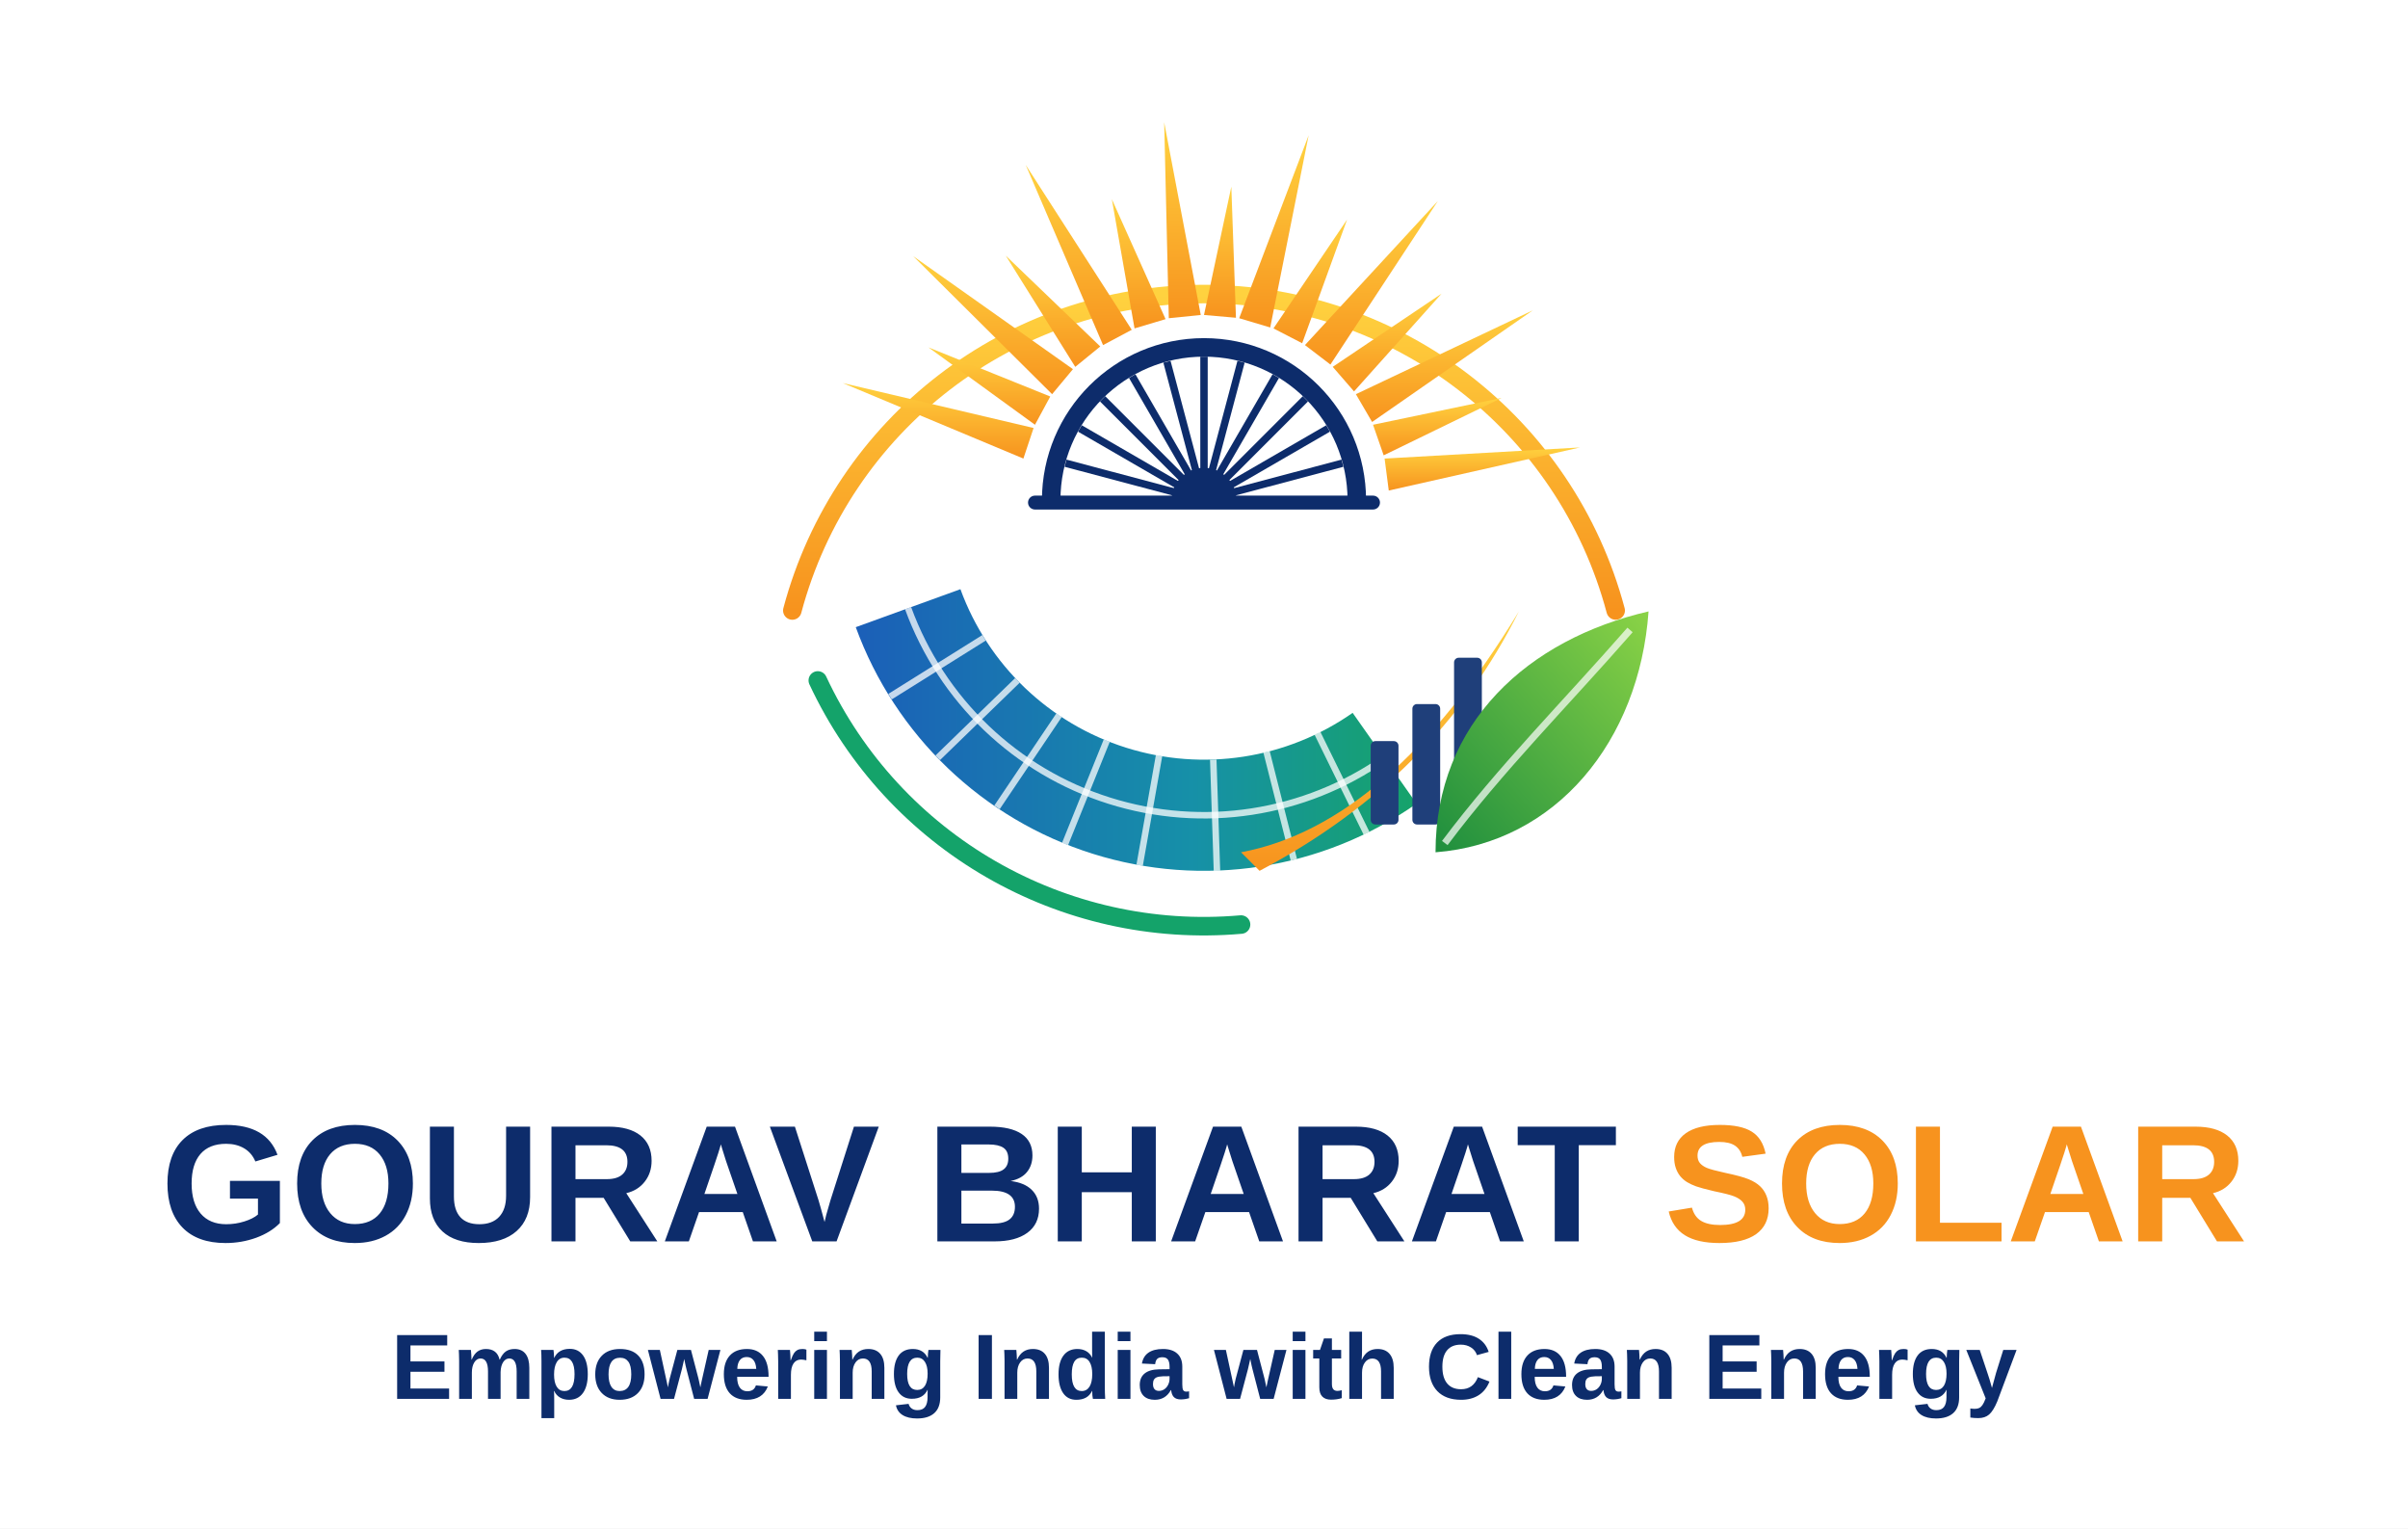
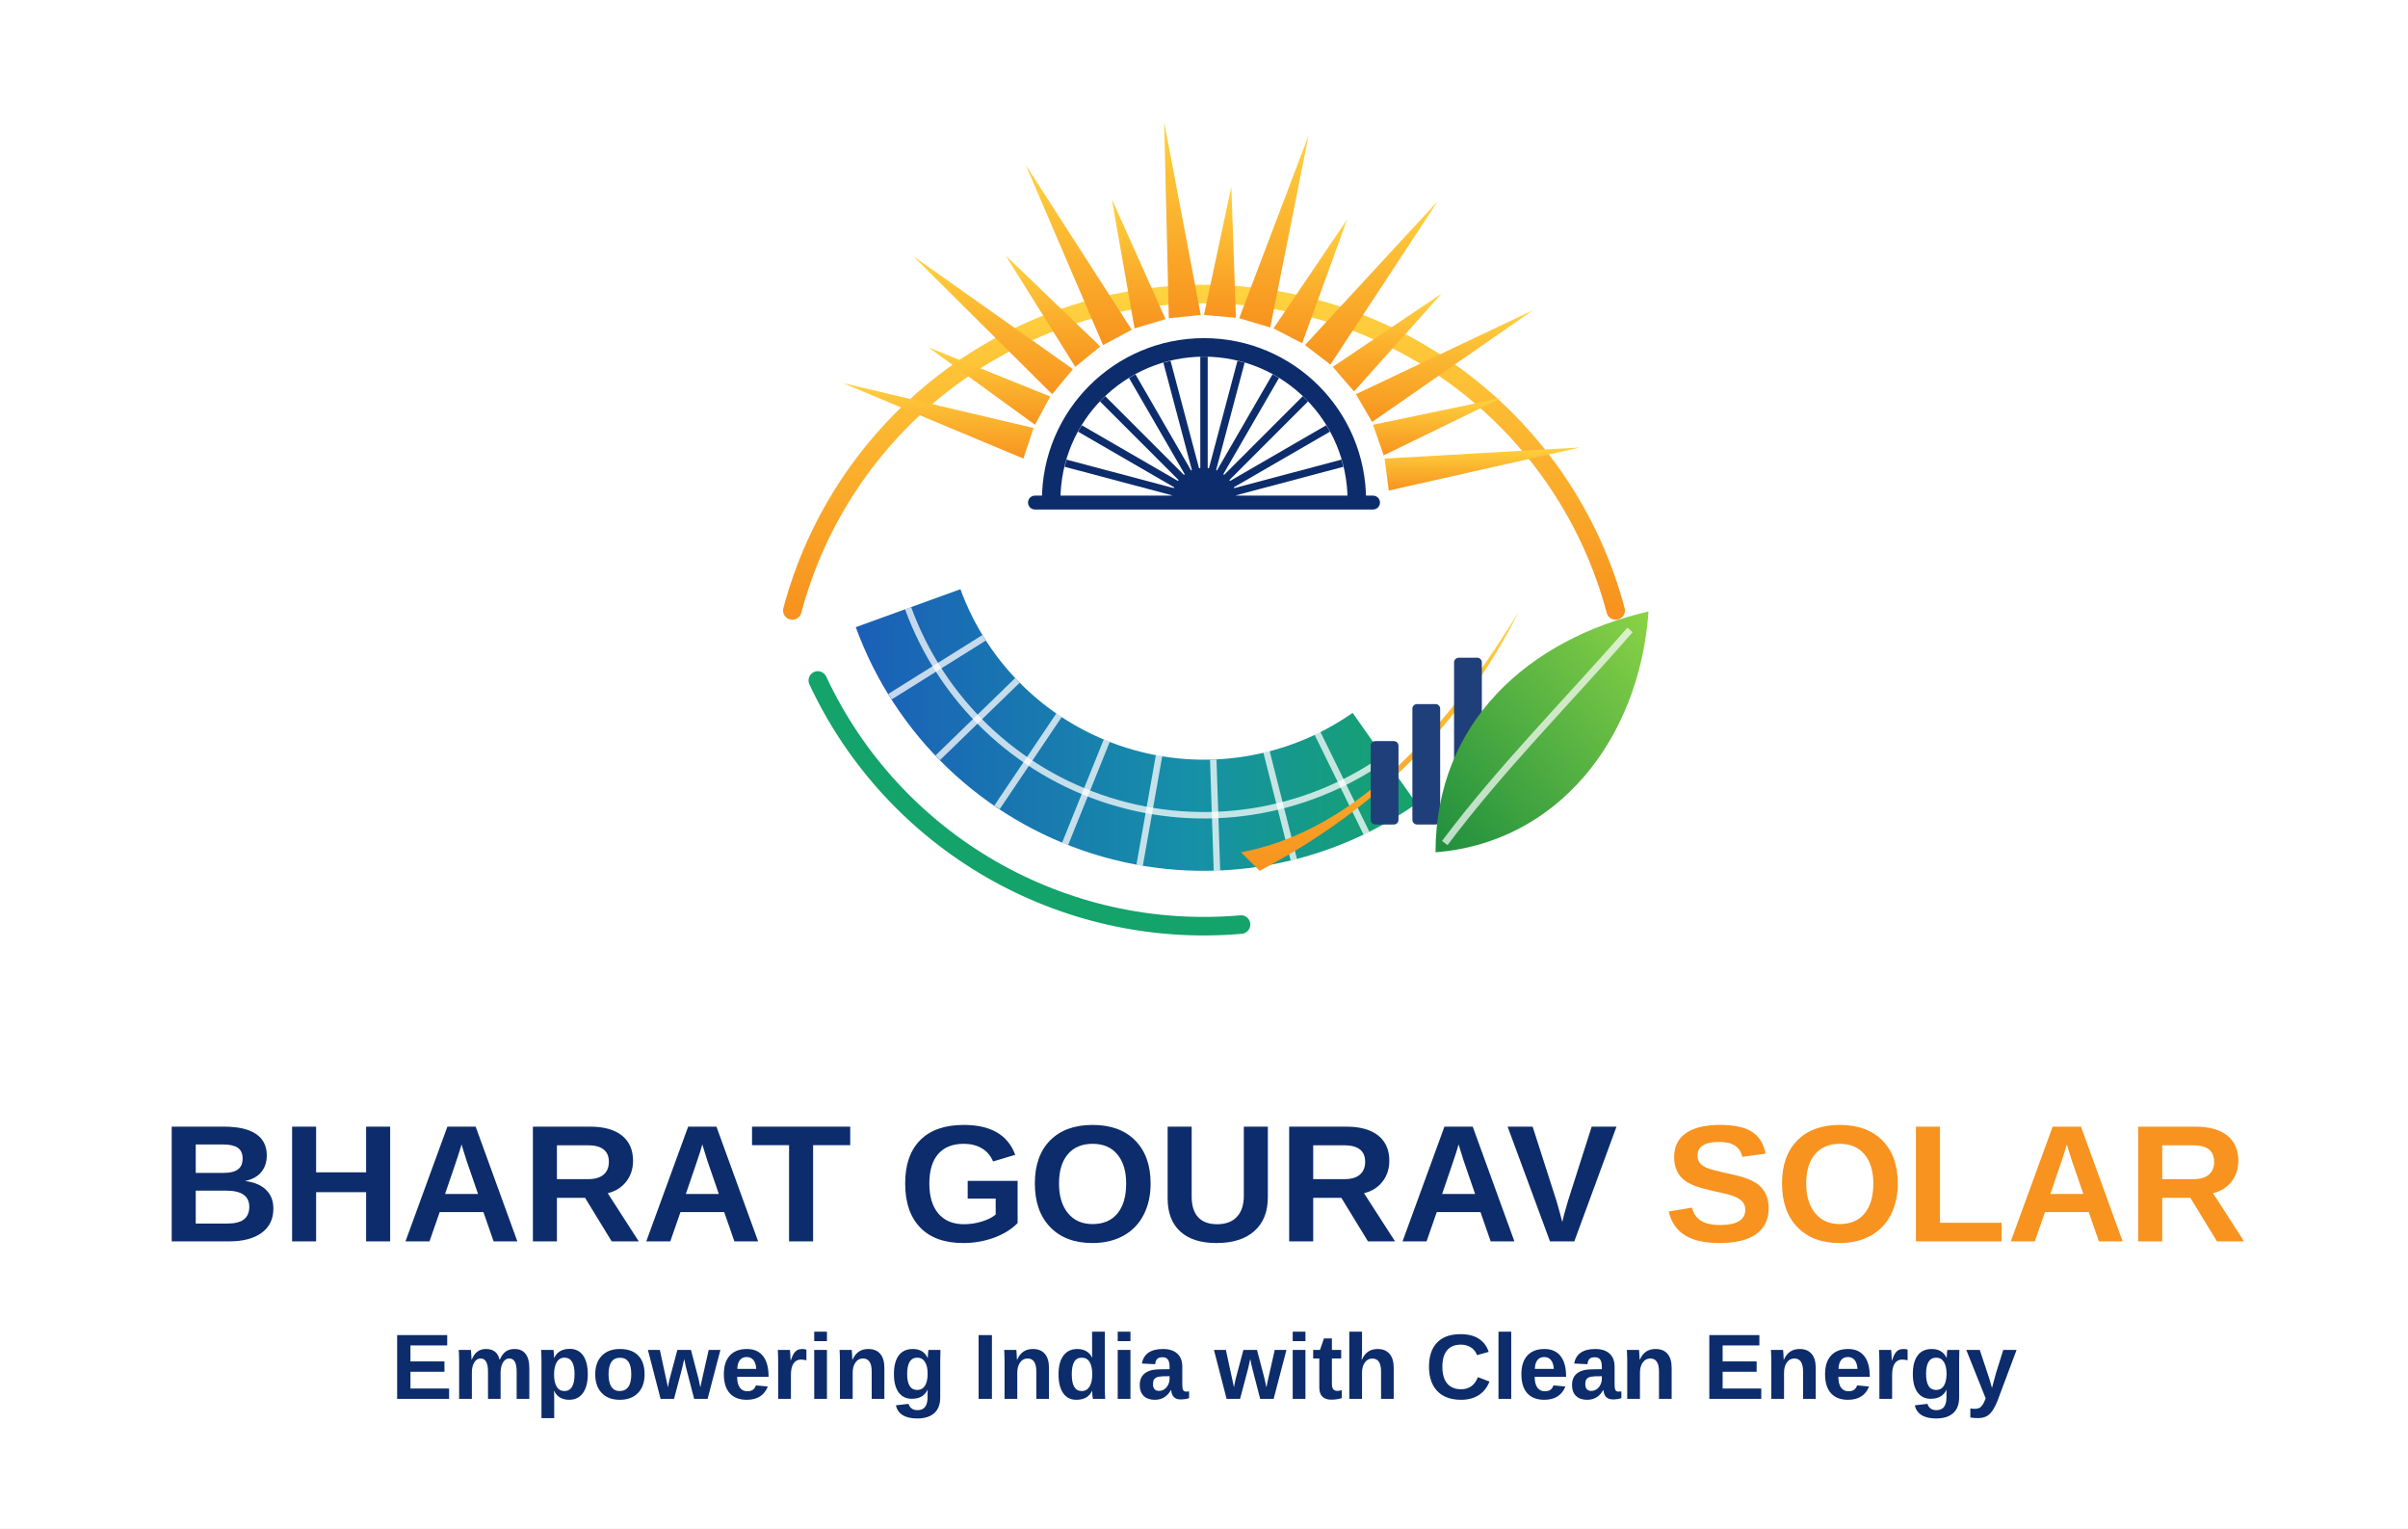
<svg xmlns="http://www.w3.org/2000/svg" viewBox="0 0 520 330">
  <rect width="520" height="330" fill="#fff" />
  <g transform="translate(160,8)">
    <defs>
      <linearGradient id="gSun" x1="0" y1="0" x2="0" y2="1">
        <stop offset="0" stop-color="#ffd23f" />
        <stop offset="1" stop-color="#f7931e" />
      </linearGradient>
      <linearGradient id="gPanel" x1="0" y1="0" x2="1" y2="0">
        <stop offset="0" stop-color="#1b5fb8" />
        <stop offset=".6" stop-color="#1690a8" />
        <stop offset="1" stop-color="#16a36a" />
      </linearGradient>
      <linearGradient id="gLeaf" x1="0" y1="1" x2="1" y2="0">
        <stop offset="0" stop-color="#1e8e3e" />
        <stop offset="1" stop-color="#8bd346" />
      </linearGradient>
    </defs>
    <path d="M11.1,123.8 A92,92 0 0 1 188.9,123.8" fill="none" stroke="url(#gSun)" stroke-width="4" stroke-linecap="round" />
    <path d="M16.6,138.9 A92,92 0 0 0 108.0,191.6" fill="none" stroke="#14a36a" stroke-width="4" stroke-linecap="round" />
    <g fill="url(#gSun)">
      <polygon points="139.9,97.9 181.2,88.6 139.0,91.0" />
      <polygon points="138.8,90.3 164.3,77.9 136.5,83.7" />
      <polygon points="136.3,83.1 171.0,59.0 132.8,77.1" />
      <polygon points="132.4,76.5 151.3,55.4 127.8,71.2" />
      <polygon points="127.3,70.7 150.5,35.4 121.8,66.5" />
      <polygon points="121.2,66.1 130.9,39.4 115.0,62.9" />
      <polygon points="114.3,62.7 122.6,21.2 107.6,60.7" />
      <polygon points="106.9,60.6 105.9,32.3 100.0,60.0" />
      <polygon points="99.3,60.0 91.4,18.4 92.4,60.7" />
      <polygon points="91.7,60.9 80.1,35.0 85.0,62.9" />
      <polygon points="84.4,63.2 61.5,27.6 78.2,66.5" />
      <polygon points="77.6,66.8 57.2,47.2 72.2,71.2" />
      <polygon points="71.7,71.7 37.2,47.3 67.2,77.1" />
      <polygon points="66.8,77.6 40.5,67.0 63.5,83.7" />
      <polygon points="63.2,84.4 22.0,74.7 61.0,91.0" />
    </g>
    <path d="M65,100 A35,35 0 0 1 135,100 Z" fill="#fff" />
    <path d="M67,100 A33,33 0 0 1 133,100" fill="none" stroke="#0d2c6b" stroke-width="4" />
    <g stroke="#0d2c6b" stroke-width="1.6">
      <line x1="106.0" y1="100.0" x2="131.0" y2="100.0" />
      <line x1="105.8" y1="98.4" x2="129.9" y2="92.0" />
      <line x1="105.2" y1="97.0" x2="126.8" y2="84.5" />
      <line x1="104.2" y1="95.8" x2="121.9" y2="78.1" />
      <line x1="103.0" y1="94.8" x2="115.5" y2="73.2" />
      <line x1="101.6" y1="94.2" x2="108.0" y2="70.1" />
      <line x1="100.0" y1="94.0" x2="100.0" y2="69.0" />
      <line x1="98.4" y1="94.2" x2="92.0" y2="70.1" />
      <line x1="97.0" y1="94.8" x2="84.5" y2="73.2" />
      <line x1="95.8" y1="95.8" x2="78.1" y2="78.1" />
      <line x1="94.8" y1="97.0" x2="73.2" y2="84.5" />
      <line x1="94.2" y1="98.4" x2="70.1" y2="92.0" />
      <line x1="94.0" y1="100.0" x2="69.0" y2="100.0" />
    </g>
    <path d="M93,100 A7,7 0 0 1 107,100 Z" fill="#0d2c6b" />
    <rect x="62" y="99" width="76" height="3" rx="1.5" fill="#0d2c6b" />
    <path d="M24.8,127.4 A80,80 0 0 0 145.9,165.5 L132.1,145.9 A56,56 0 0 1 47.4,119.2 Z" fill="url(#gPanel)" />
    <g stroke="#fff" stroke-opacity=".75" stroke-width="1.4">
      <line x1="52.5" y1="129.7" x2="32.2" y2="142.4" />
      <line x1="59.7" y1="138.9" x2="42.5" y2="155.6" />
      <line x1="68.7" y1="146.4" x2="55.3" y2="166.3" />
      <line x1="79.0" y1="151.9" x2="70.0" y2="174.2" />
      <line x1="90.3" y1="155.1" x2="86.1" y2="178.8" />
      <line x1="102.0" y1="156.0" x2="102.8" y2="180.0" />
      <line x1="113.5" y1="154.3" x2="119.4" y2="177.6" />
      <line x1="124.5" y1="150.3" x2="135.1" y2="171.9" />
      <path d="M36.1,123.3 A68,68 0 0 0 139.0,155.7" fill="none" />
    </g>
    <path d="M108,176 Q140,170 168,124 Q150,160 112,180 Z" fill="url(#gSun)" />
    <rect x="136" y="152" width="6" height="18" rx="1" fill="#1f3f7a" />
    <rect x="145" y="144" width="6" height="26" rx="1" fill="#1f3f7a" />
    <rect x="154" y="134" width="6" height="36" rx="1" fill="#1f3f7a" />
    <path d="M150,176 C150,148 170,130 196,124 C194,152 176,174 150,176 Z" fill="url(#gLeaf)" />
    <path d="M152,174 C164,158 178,144 192,128" stroke="#fff" stroke-opacity=".7" stroke-width="1.5" fill="none" />
  </g>
-   <text x="260" y="268" text-anchor="middle" font-family="Montserrat,Arial Black,Arial,sans-serif" font-weight="800" font-size="36" textLength="470" lengthAdjust="spacingAndGlyphs" fill="#0d2c6b">GOURAV BHARAT <tspan fill="#f7931e">SOLAR</tspan>
+   <text x="260" y="268" text-anchor="middle" font-family="Montserrat,Arial Black,Arial,sans-serif" font-weight="800" font-size="36" textLength="470" lengthAdjust="spacingAndGlyphs" fill="#0d2c6b">BHARAT GOURAV <tspan fill="#f7931e">SOLAR</tspan>
  </text>
  <text x="260" y="302" text-anchor="middle" font-family="Montserrat,Arial,sans-serif" font-weight="600" font-size="20" fill="#0d2c6b">Empowering India with Clean Energy</text>
</svg>
